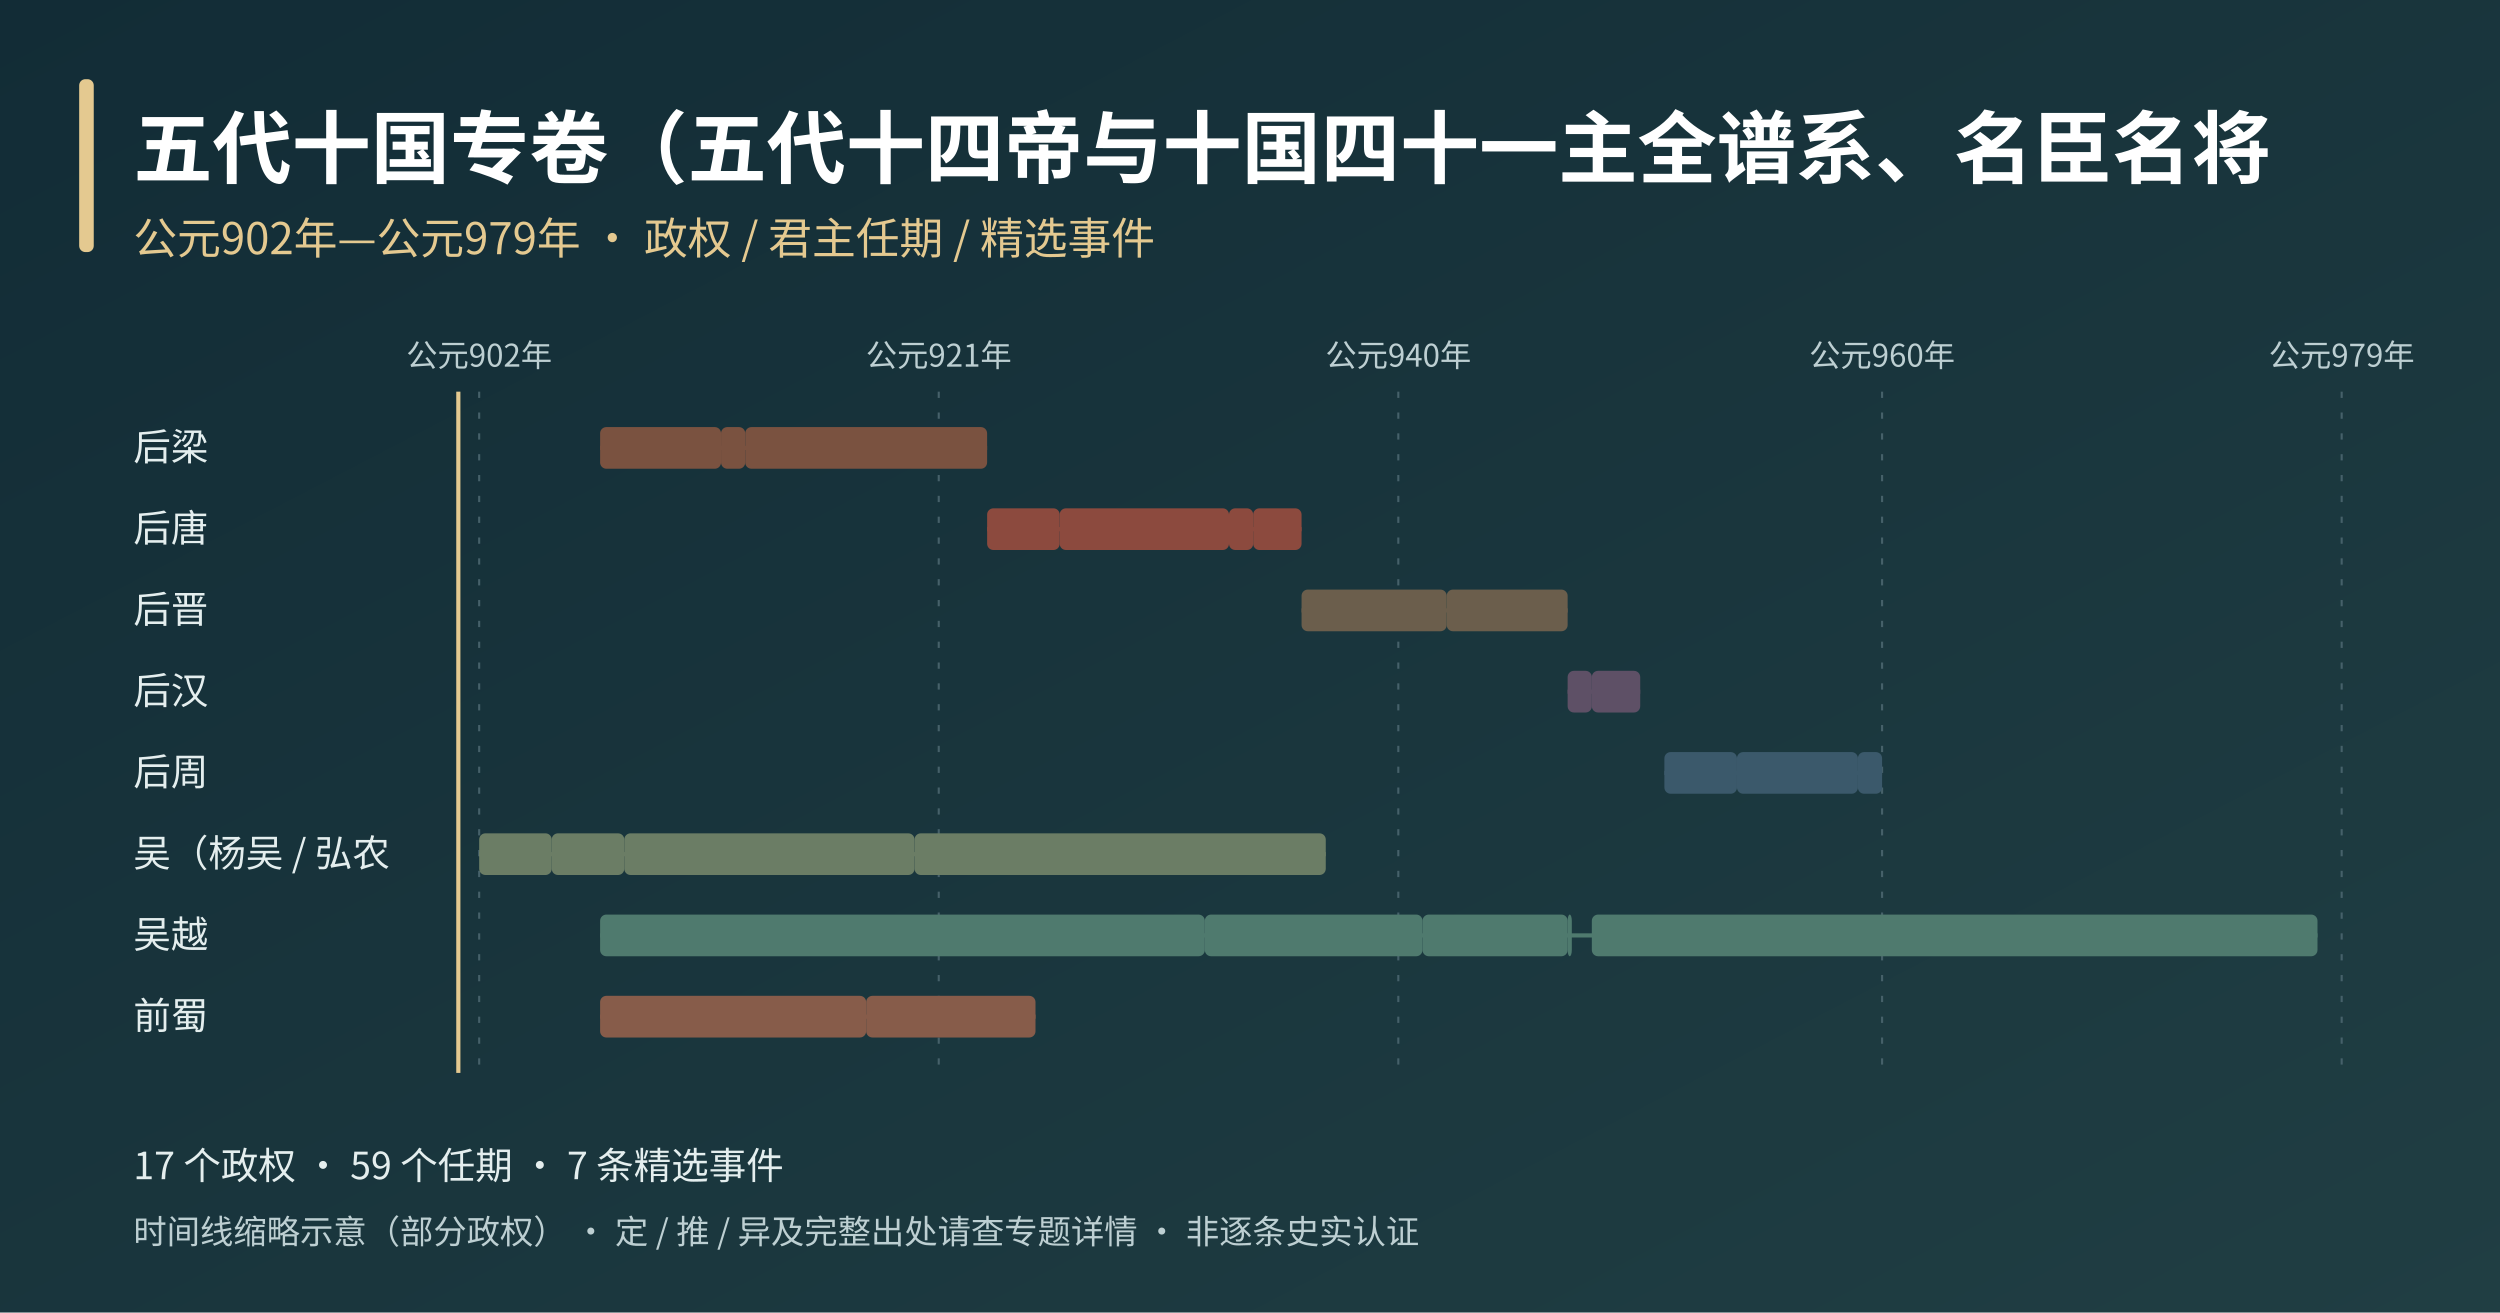
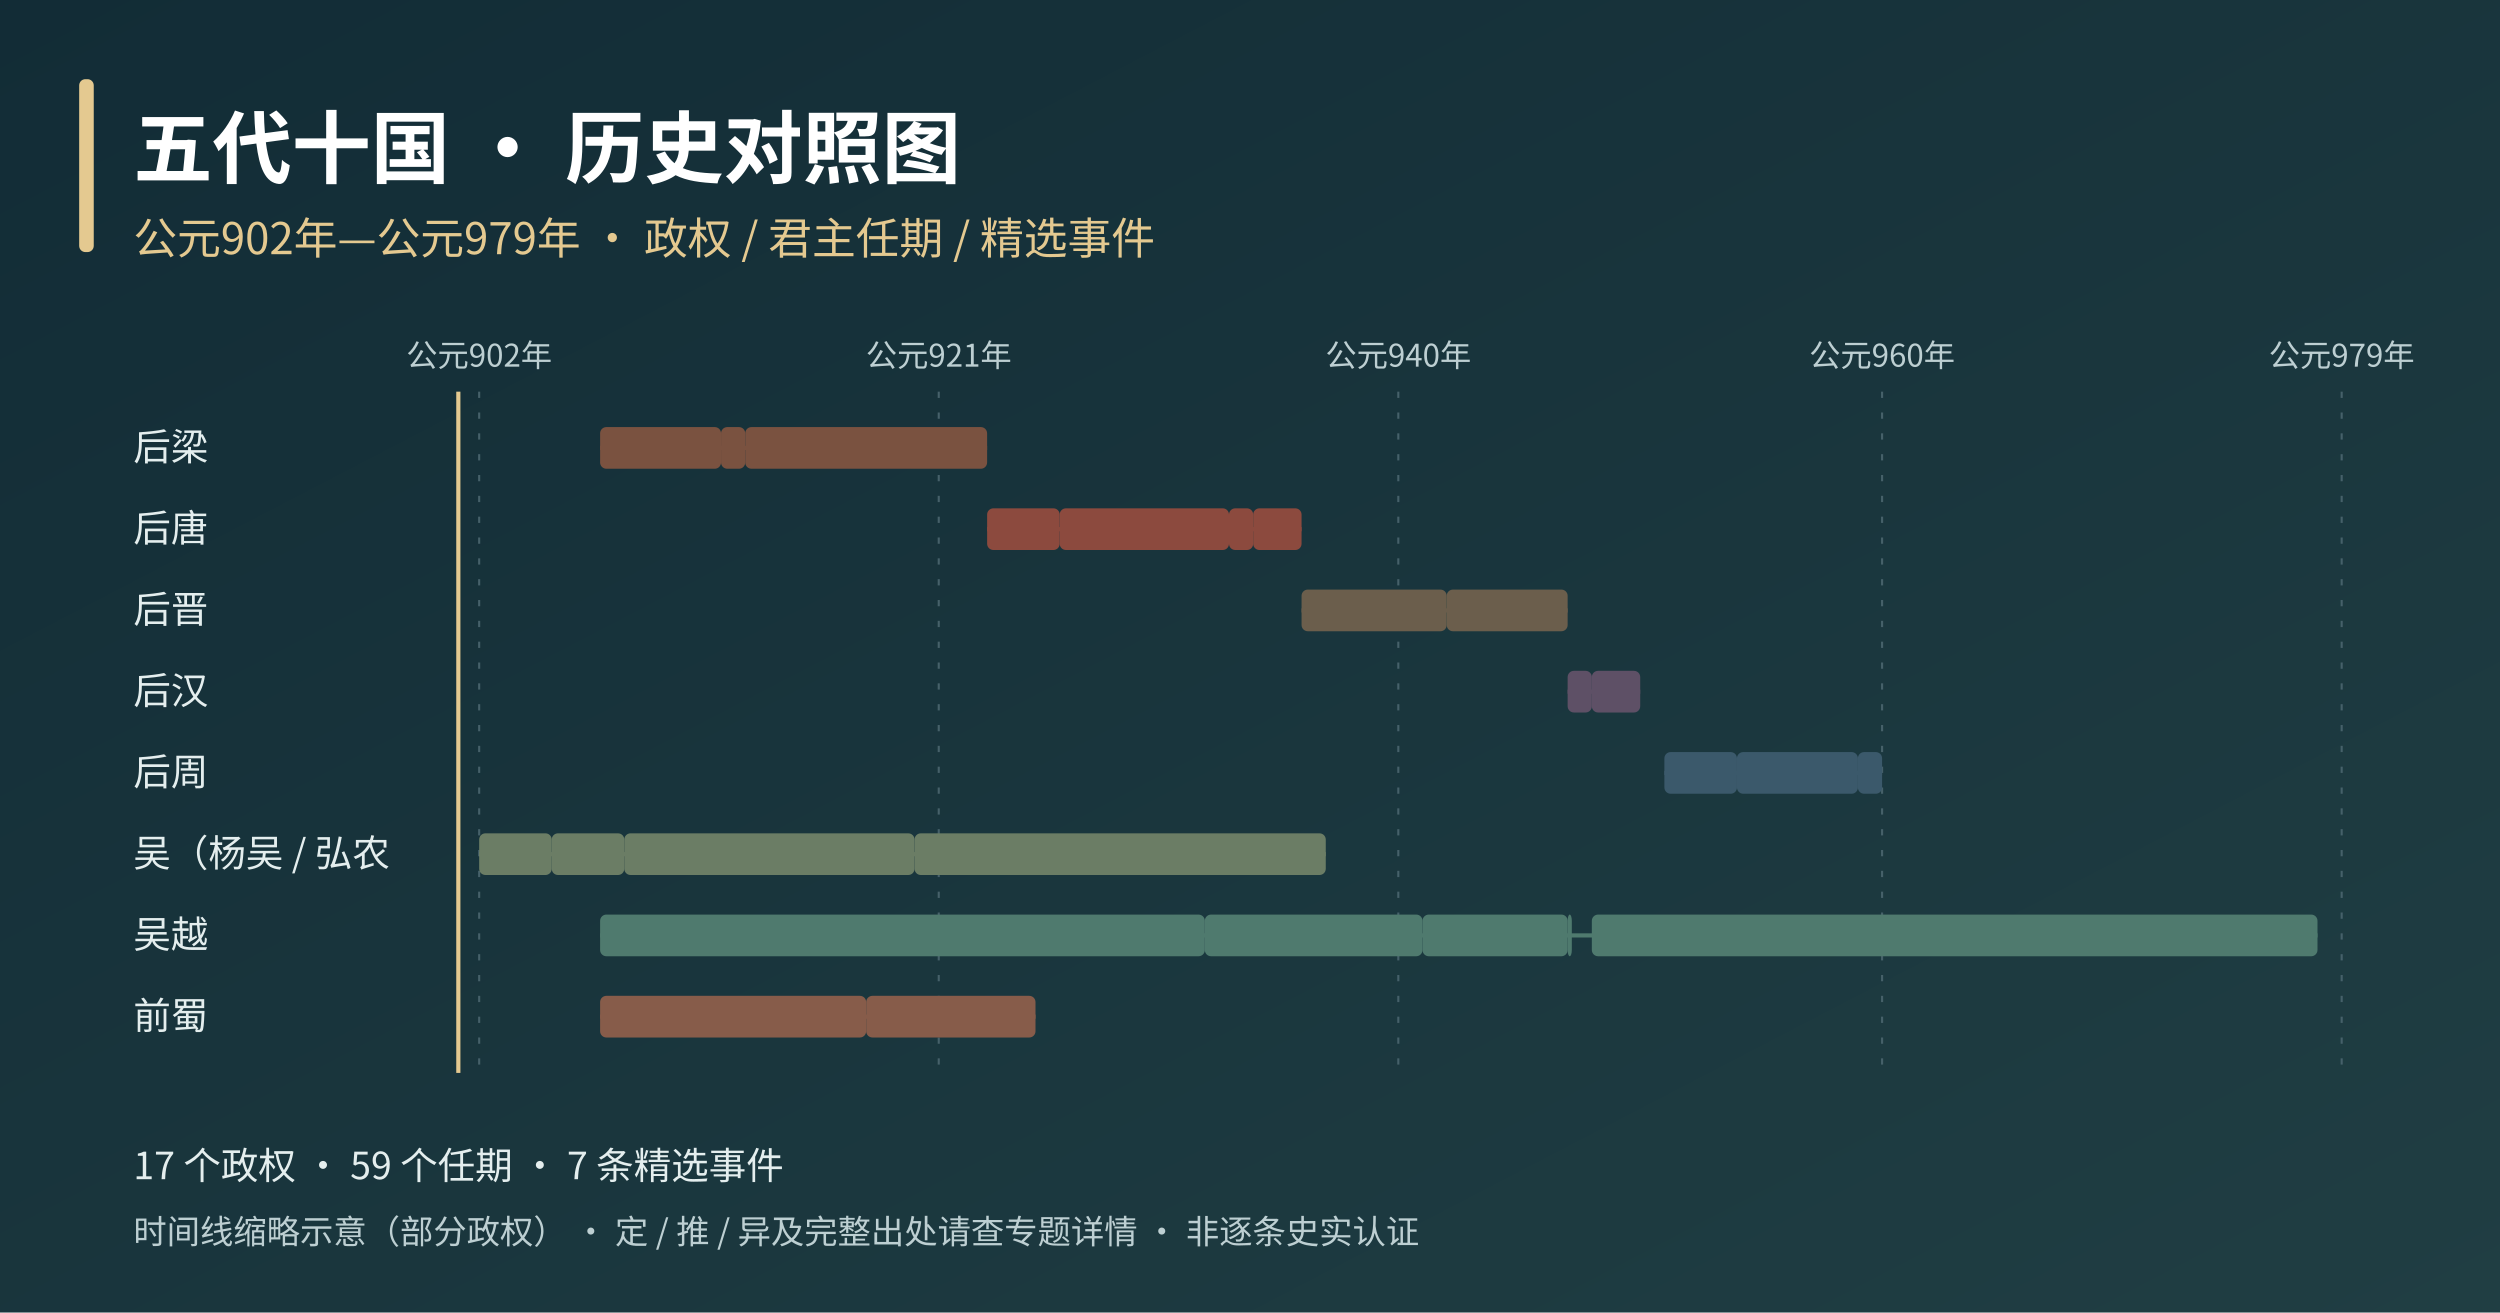
<svg xmlns="http://www.w3.org/2000/svg" width="1200" height="630" viewBox="0 0 1200 630" role="img" aria-labelledby="title desc">
  <defs>
    <linearGradient id="bg" x2="1" y2="1">
      <stop stop-color="#122c36" />
      <stop offset="1" stop-color="#203e43" />
    </linearGradient>
  </defs>
  <rect width="1200" height="630" fill="url(#bg)" />
  <rect x="38" y="38" width="7" height="83" rx="3" fill="#e4c990" />
  <g font-family="Noto Sans CJK SC,Microsoft YaHei,PingFang SC,sans-serif">
-     <text x="64" y="85" fill="#ffffff" font-size="38" font-weight="700">五代十国专卷（五代十四帝与十国四十一主全谱系、名臣名将</text>
+     <text x="64" y="85" fill="#ffffff" font-size="38" font-weight="700">五代十国 · 历史对照图</text>
    <text x="64" y="122" fill="#e4c990" font-size="21">公元902年—公元979年 · 政权 / 君主任期 / 精选事件</text>
    <path d="M230.00 188V515" stroke="#46616a" stroke-dasharray="3 7" />
    <text x="230.00" y="176" text-anchor="middle" fill="#bdcfd2" font-size="15">公元902年</text>
    <path d="M450.60 188V515" stroke="#46616a" stroke-dasharray="3 7" />
    <text x="450.60" y="176" text-anchor="middle" fill="#bdcfd2" font-size="15">公元921年</text>
    <path d="M671.19 188V515" stroke="#46616a" stroke-dasharray="3 7" />
    <text x="671.19" y="176" text-anchor="middle" fill="#bdcfd2" font-size="15">公元940年</text>
    <path d="M903.40 188V515" stroke="#46616a" stroke-dasharray="3 7" />
    <text x="903.40" y="176" text-anchor="middle" fill="#bdcfd2" font-size="15">公元960年</text>
    <path d="M1124.00 188V515" stroke="#46616a" stroke-dasharray="3 7" />
    <text x="1124.00" y="176" text-anchor="middle" fill="#bdcfd2" font-size="15">公元979年</text>
    <text x="64" y="221" fill="#e4eeee" font-size="18">后梁</text>
    <path d="M288.052 215H473.818" stroke="#7a5240" stroke-width="2" />
    <rect x="288.05" y="205" width="58.05" height="20" rx="3" fill="#7a5240" opacity="1" />
    <rect x="346.10" y="205" width="11.61" height="20" rx="3" fill="#7a5240" opacity="1" />
    <rect x="357.71" y="205" width="116.10" height="20" rx="3" fill="#7a5240" opacity="1" />
    <text x="64" y="260" fill="#e4eeee" font-size="18">后唐</text>
    <path d="M473.818 254H624.753" stroke="#8c4a3e" stroke-width="2" />
    <rect x="473.82" y="244" width="34.83" height="20" rx="3" fill="#8c4a3e" opacity="1" />
    <rect x="508.65" y="244" width="81.27" height="20" rx="3" fill="#8c4a3e" opacity="1" />
    <rect x="589.92" y="244" width="11.61" height="20" rx="3" fill="#8c4a3e" opacity="1" />
    <rect x="601.53" y="244" width="23.22" height="20" rx="3" fill="#8c4a3e" opacity="1" />
    <text x="64" y="299" fill="#e4eeee" font-size="18">后晋</text>
    <path d="M624.753 293H752.468" stroke="#6b5e4c" stroke-width="2" />
    <rect x="624.75" y="283" width="69.66" height="20" rx="3" fill="#6b5e4c" opacity="1" />
    <rect x="694.42" y="283" width="58.05" height="20" rx="3" fill="#6b5e4c" opacity="1" />
    <text x="64" y="338" fill="#e4eeee" font-size="18">后汉</text>
    <path d="M752.468 332H787.299" stroke="#5e5066" stroke-width="2" />
    <rect x="752.47" y="322" width="11.61" height="20" rx="3" fill="#5e5066" opacity="1" />
    <rect x="764.08" y="322" width="23.22" height="20" rx="3" fill="#5e5066" opacity="1" />
    <text x="64" y="377" fill="#e4eeee" font-size="18">后周</text>
    <path d="M798.909 371H903.403" stroke="#3b596b" stroke-width="2" />
    <rect x="798.91" y="361" width="34.83" height="20" rx="3" fill="#3b596b" opacity="1" />
    <rect x="833.74" y="361" width="58.05" height="20" rx="3" fill="#3b596b" opacity="1" />
    <rect x="891.79" y="361" width="11.61" height="20" rx="3" fill="#3b596b" opacity="1" />
    <text x="64" y="416" fill="#e4eeee" font-size="18">吴（杨吴 / 弘农</text>
    <path d="M230 410H636.364" stroke="#6b7d65" stroke-width="2" />
    <rect x="230.00" y="400" width="34.83" height="20" rx="3" fill="#6b7d65" opacity="1" />
    <rect x="264.83" y="400" width="34.83" height="20" rx="3" fill="#6b7d65" opacity="1" />
    <rect x="299.66" y="400" width="139.32" height="20" rx="3" fill="#6b7d65" opacity="1" />
    <rect x="438.99" y="400" width="197.38" height="20" rx="3" fill="#6b7d65" opacity="1" />
    <text x="64" y="455" fill="#e4eeee" font-size="18">吴越</text>
    <path d="M288.052 449H1112.39" stroke="#4f7a6e" stroke-width="2" />
    <rect x="288.05" y="439" width="290.26" height="20" rx="3" fill="#4f7a6e" opacity="1" />
    <rect x="578.31" y="439" width="104.49" height="20" rx="3" fill="#4f7a6e" opacity="1" />
    <rect x="682.81" y="439" width="69.66" height="20" rx="3" fill="#4f7a6e" opacity="1" />
    <rect x="752.47" y="439" width="2.00" height="20" rx="3" fill="#4f7a6e" opacity="1" />
    <rect x="764.08" y="439" width="348.31" height="20" rx="3" fill="#4f7a6e" opacity="1" />
    <text x="64" y="494" fill="#e4eeee" font-size="18">前蜀</text>
    <path d="M288.052 488H497.039" stroke="#875c4a" stroke-width="2" />
    <rect x="288.05" y="478" width="127.71" height="20" rx="3" fill="#875c4a" opacity="1" />
    <rect x="415.77" y="478" width="81.27" height="20" rx="3" fill="#875c4a" opacity="1" />
    <path d="M220 188V515" stroke="#e4c990" stroke-width="2" />
    <text x="64" y="566" fill="#e4eeee" font-size="18">17 个政权 · 59 个任期 · 7 条精选事件</text>
    <text x="64" y="597" fill="#bdcfd2" font-size="16">时间线缩略示意（部分政权） · 定 / 推 / 异及完整出处请查专题详情 · 非逐条史实认证</text>
  </g>
</svg>
